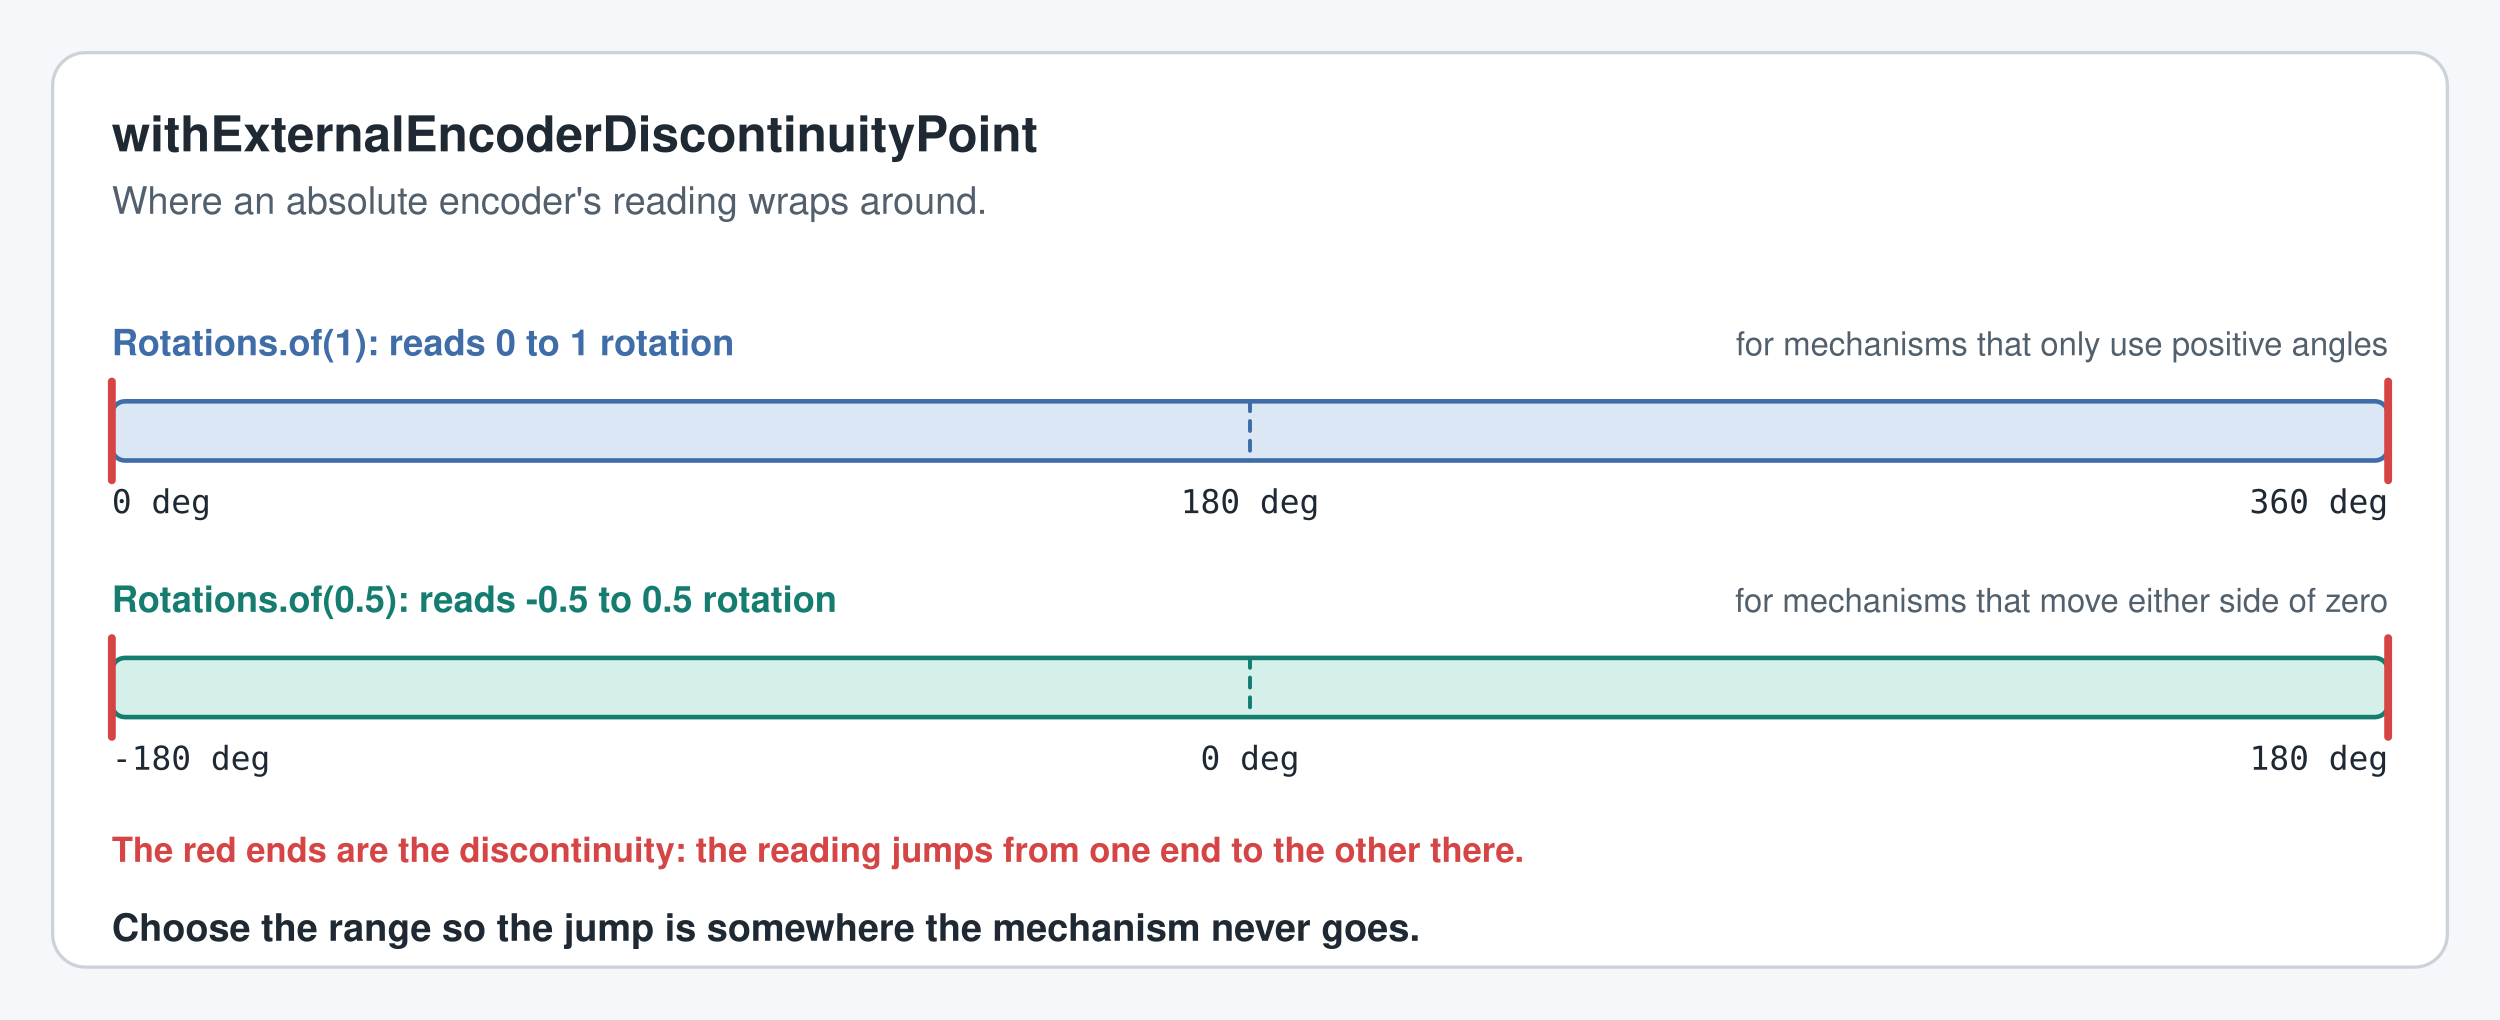
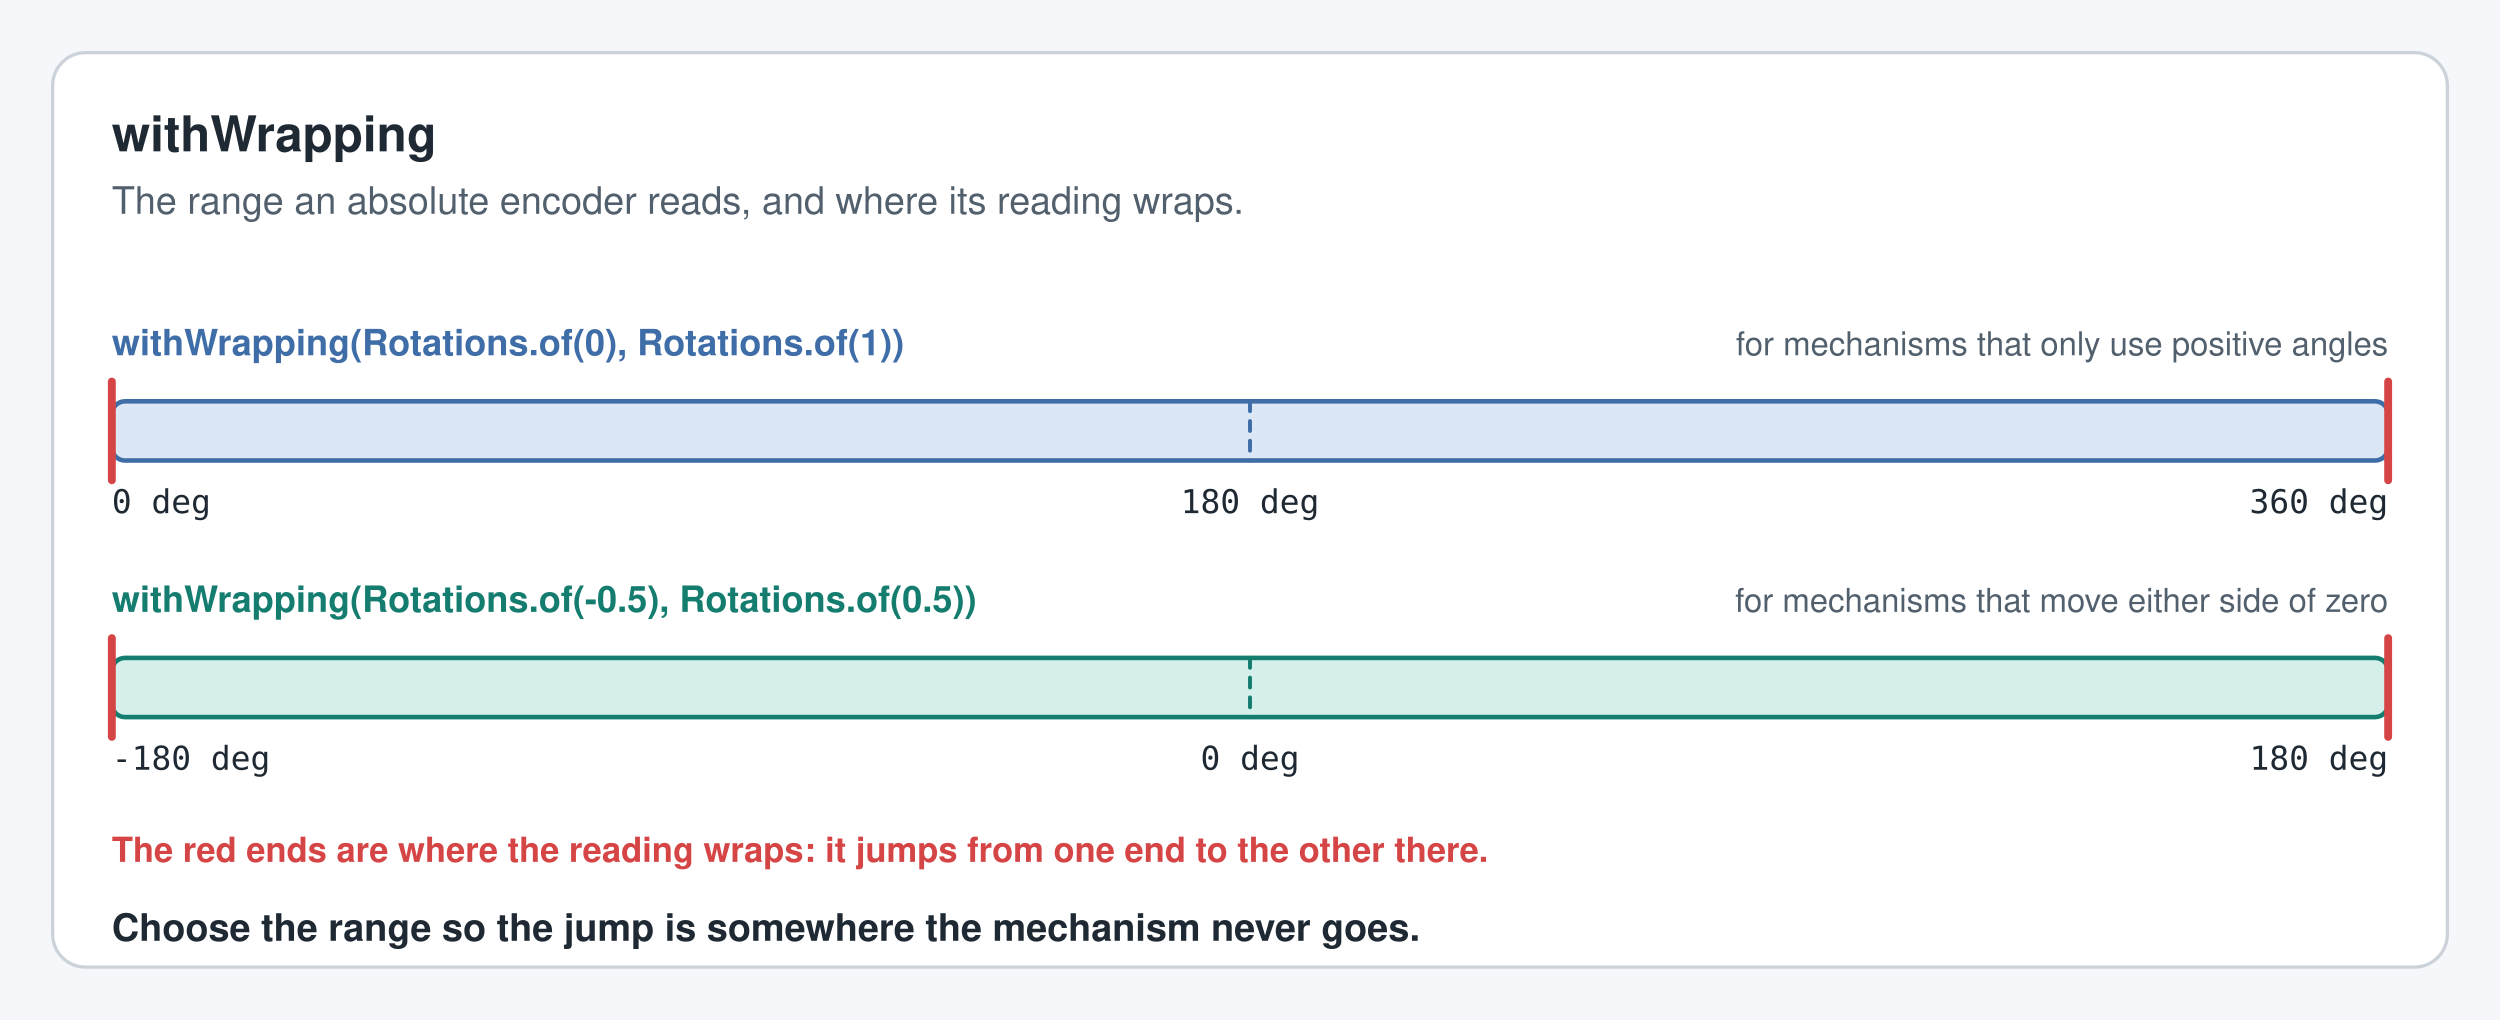
<svg xmlns="http://www.w3.org/2000/svg" viewBox="0 0 760 310" width="760" height="310" font-family="Segoe UI, Helvetica, Arial, sans-serif" role="img" aria-labelledby="t d">
  <defs>
    <marker id="ak" viewBox="0 0 10 10" refX="8" refY="5" markerWidth="6" markerHeight="6" orient="auto-start-reverse">
      <path d="M0,0 L10,5 L0,10 Z" fill="#52606d" />
    </marker>
    <marker id="ao" viewBox="0 0 10 10" refX="8" refY="5" markerWidth="6" markerHeight="6" orient="auto-start-reverse">
      <path d="M0,0 L10,5 L0,10 Z" fill="#c2630b" />
    </marker>
    <marker id="ap" viewBox="0 0 10 10" refX="8" refY="5" markerWidth="6" markerHeight="6" orient="auto-start-reverse">
      <path d="M0,0 L10,5 L0,10 Z" fill="#6b46c1" />
    </marker>
    <marker id="ag" viewBox="0 0 10 10" refX="8" refY="5" markerWidth="6" markerHeight="6" orient="auto-start-reverse">
      <path d="M0,0 L10,5 L0,10 Z" fill="#147d6f" />
    </marker>
    <marker id="ar" viewBox="0 0 10 10" refX="8" refY="5" markerWidth="6" markerHeight="6" orient="auto-start-reverse">
      <path d="M0,0 L10,5 L0,10 Z" fill="#d64545" />
    </marker>
    <marker id="ab" viewBox="0 0 10 10" refX="8" refY="5" markerWidth="6" markerHeight="6" orient="auto-start-reverse">
      <path d="M0,0 L10,5 L0,10 Z" fill="#3e6da8" />
    </marker>
  </defs>
  <rect width="760" height="310" fill="#f5f7fa" />
  <rect x="16.0" y="16.0" width="728.0" height="278.0" rx="10" fill="#ffffff" stroke="#cbd2d9" stroke-width="1" />
-   <text x="34.0" y="46.0" font-size="15" font-weight="700" text-anchor="start" fill="#1f2933">withExternalEncoderDiscontinuityPoint</text>
-   <text x="34.0" y="65.0" font-size="11.5" font-weight="400" text-anchor="start" fill="#52606d">Where an absolute encoder's reading wraps around.</text>
-   <text x="34.0" y="108.0" font-size="11" font-weight="700" text-anchor="start" fill="#3e6da8">Rotations.of(1): reads 0 to 1 rotation</text>
+   <text x="34.0" y="46.0" font-size="15" font-weight="700" text-anchor="start" fill="#1f2933">withWrapping</text>
+   <text x="34.0" y="65.0" font-size="11.5" font-weight="400" text-anchor="start" fill="#52606d">The range an absolute encoder reads, and where its reading wraps.</text>
+   <text x="34.0" y="108.0" font-size="11" font-weight="700" text-anchor="start" fill="#3e6da8">withWrapping(Rotations.of(0), Rotations.of(1))</text>
  <rect x="34.0" y="122.0" width="692.0" height="18.0" rx="4" fill="#dbe7f5" stroke="#3e6da8" stroke-width="1.4" />
  <text x="34.0" y="156.0" font-size="10" font-weight="400" text-anchor="start" fill="#1f2933" font-family="Consolas, Menlo, monospace">0 deg</text>
  <text x="726.0" y="156.0" font-size="10" font-weight="400" text-anchor="end" fill="#1f2933" font-family="Consolas, Menlo, monospace">360 deg</text>
  <text x="380.0" y="156.0" font-size="10" font-weight="400" text-anchor="middle" fill="#1f2933" font-family="Consolas, Menlo, monospace">180 deg</text>
  <line x1="380.0" y1="122.0" x2="380.0" y2="140.0" stroke="#3e6da8" stroke-width="1.2" stroke-linecap="round" stroke-dasharray="3 3" />
  <text x="726.0" y="108.0" font-size="10" font-weight="400" text-anchor="end" fill="#52606d">for mechanisms that only use positive angles</text>
  <line x1="34.0" y1="116.0" x2="34.0" y2="146.0" stroke="#d64545" stroke-width="2.4" stroke-linecap="round" />
  <line x1="726.0" y1="116.0" x2="726.0" y2="146.0" stroke="#d64545" stroke-width="2.4" stroke-linecap="round" />
-   <text x="34.0" y="186.0" font-size="11" font-weight="700" text-anchor="start" fill="#147d6f">Rotations.of(0.5): reads -0.5 to 0.5 rotation</text>
+   <text x="34.0" y="186.0" font-size="11" font-weight="700" text-anchor="start" fill="#147d6f">withWrapping(Rotations.of(-0.5), Rotations.of(0.5))</text>
  <rect x="34.0" y="200.0" width="692.0" height="18.0" rx="4" fill="#d5f0ea" stroke="#147d6f" stroke-width="1.4" />
  <text x="34.0" y="234.0" font-size="10" font-weight="400" text-anchor="start" fill="#1f2933" font-family="Consolas, Menlo, monospace">-180 deg</text>
  <text x="726.0" y="234.0" font-size="10" font-weight="400" text-anchor="end" fill="#1f2933" font-family="Consolas, Menlo, monospace">180 deg</text>
  <text x="380.0" y="234.0" font-size="10" font-weight="400" text-anchor="middle" fill="#1f2933" font-family="Consolas, Menlo, monospace">0 deg</text>
  <line x1="380.0" y1="200.0" x2="380.0" y2="218.0" stroke="#147d6f" stroke-width="1.2" stroke-linecap="round" stroke-dasharray="3 3" />
  <text x="726.0" y="186.0" font-size="10" font-weight="400" text-anchor="end" fill="#52606d">for mechanisms that move either side of zero</text>
  <line x1="34.0" y1="194.0" x2="34.0" y2="224.0" stroke="#d64545" stroke-width="2.4" stroke-linecap="round" />
  <line x1="726.0" y1="194.0" x2="726.0" y2="224.0" stroke="#d64545" stroke-width="2.4" stroke-linecap="round" />
-   <text x="34.0" y="262.0" font-size="10.5" font-weight="700" text-anchor="start" fill="#d64545">The red ends are the discontinuity: the reading jumps from one end to the other there.</text>
+   <text x="34.0" y="262.0" font-size="10.5" font-weight="700" text-anchor="start" fill="#d64545">The red ends are where the reading wraps: it jumps from one end to the other there.</text>
  <text x="34.0" y="286.0" font-size="11.5" font-weight="700" text-anchor="start" fill="#1f2933">Choose the range so the jump is somewhere the mechanism never goes.</text>
</svg>
